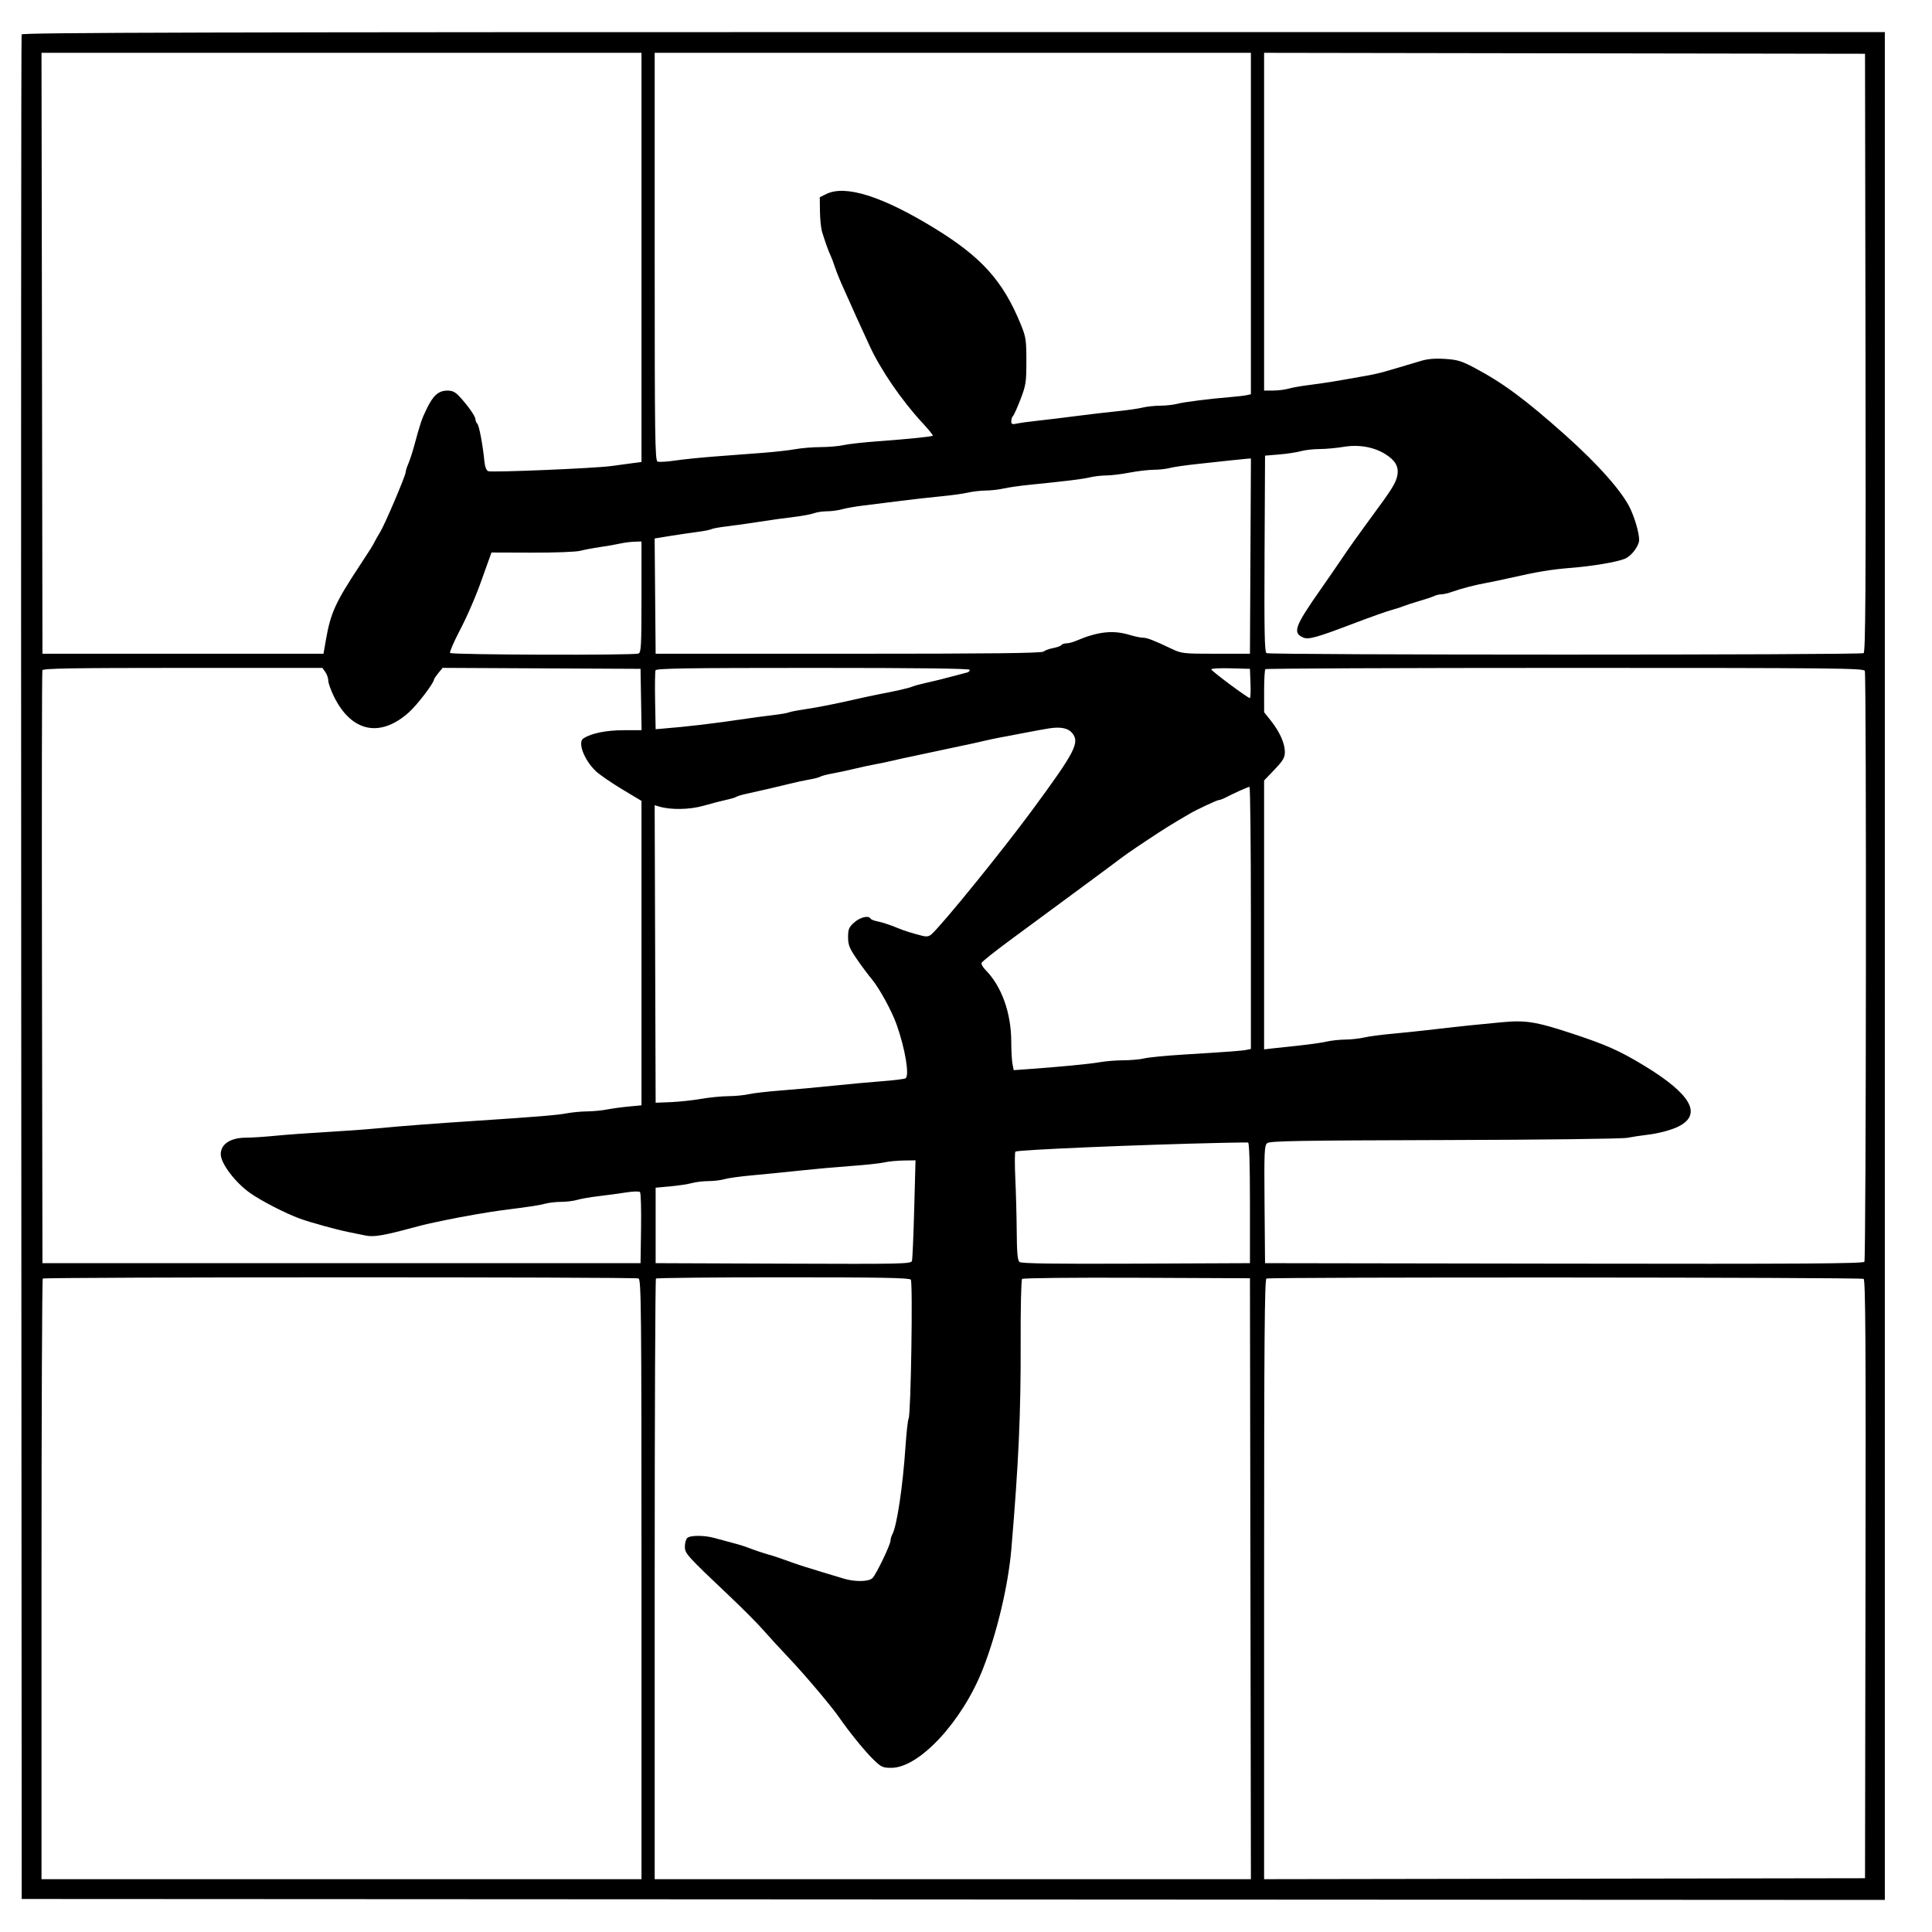
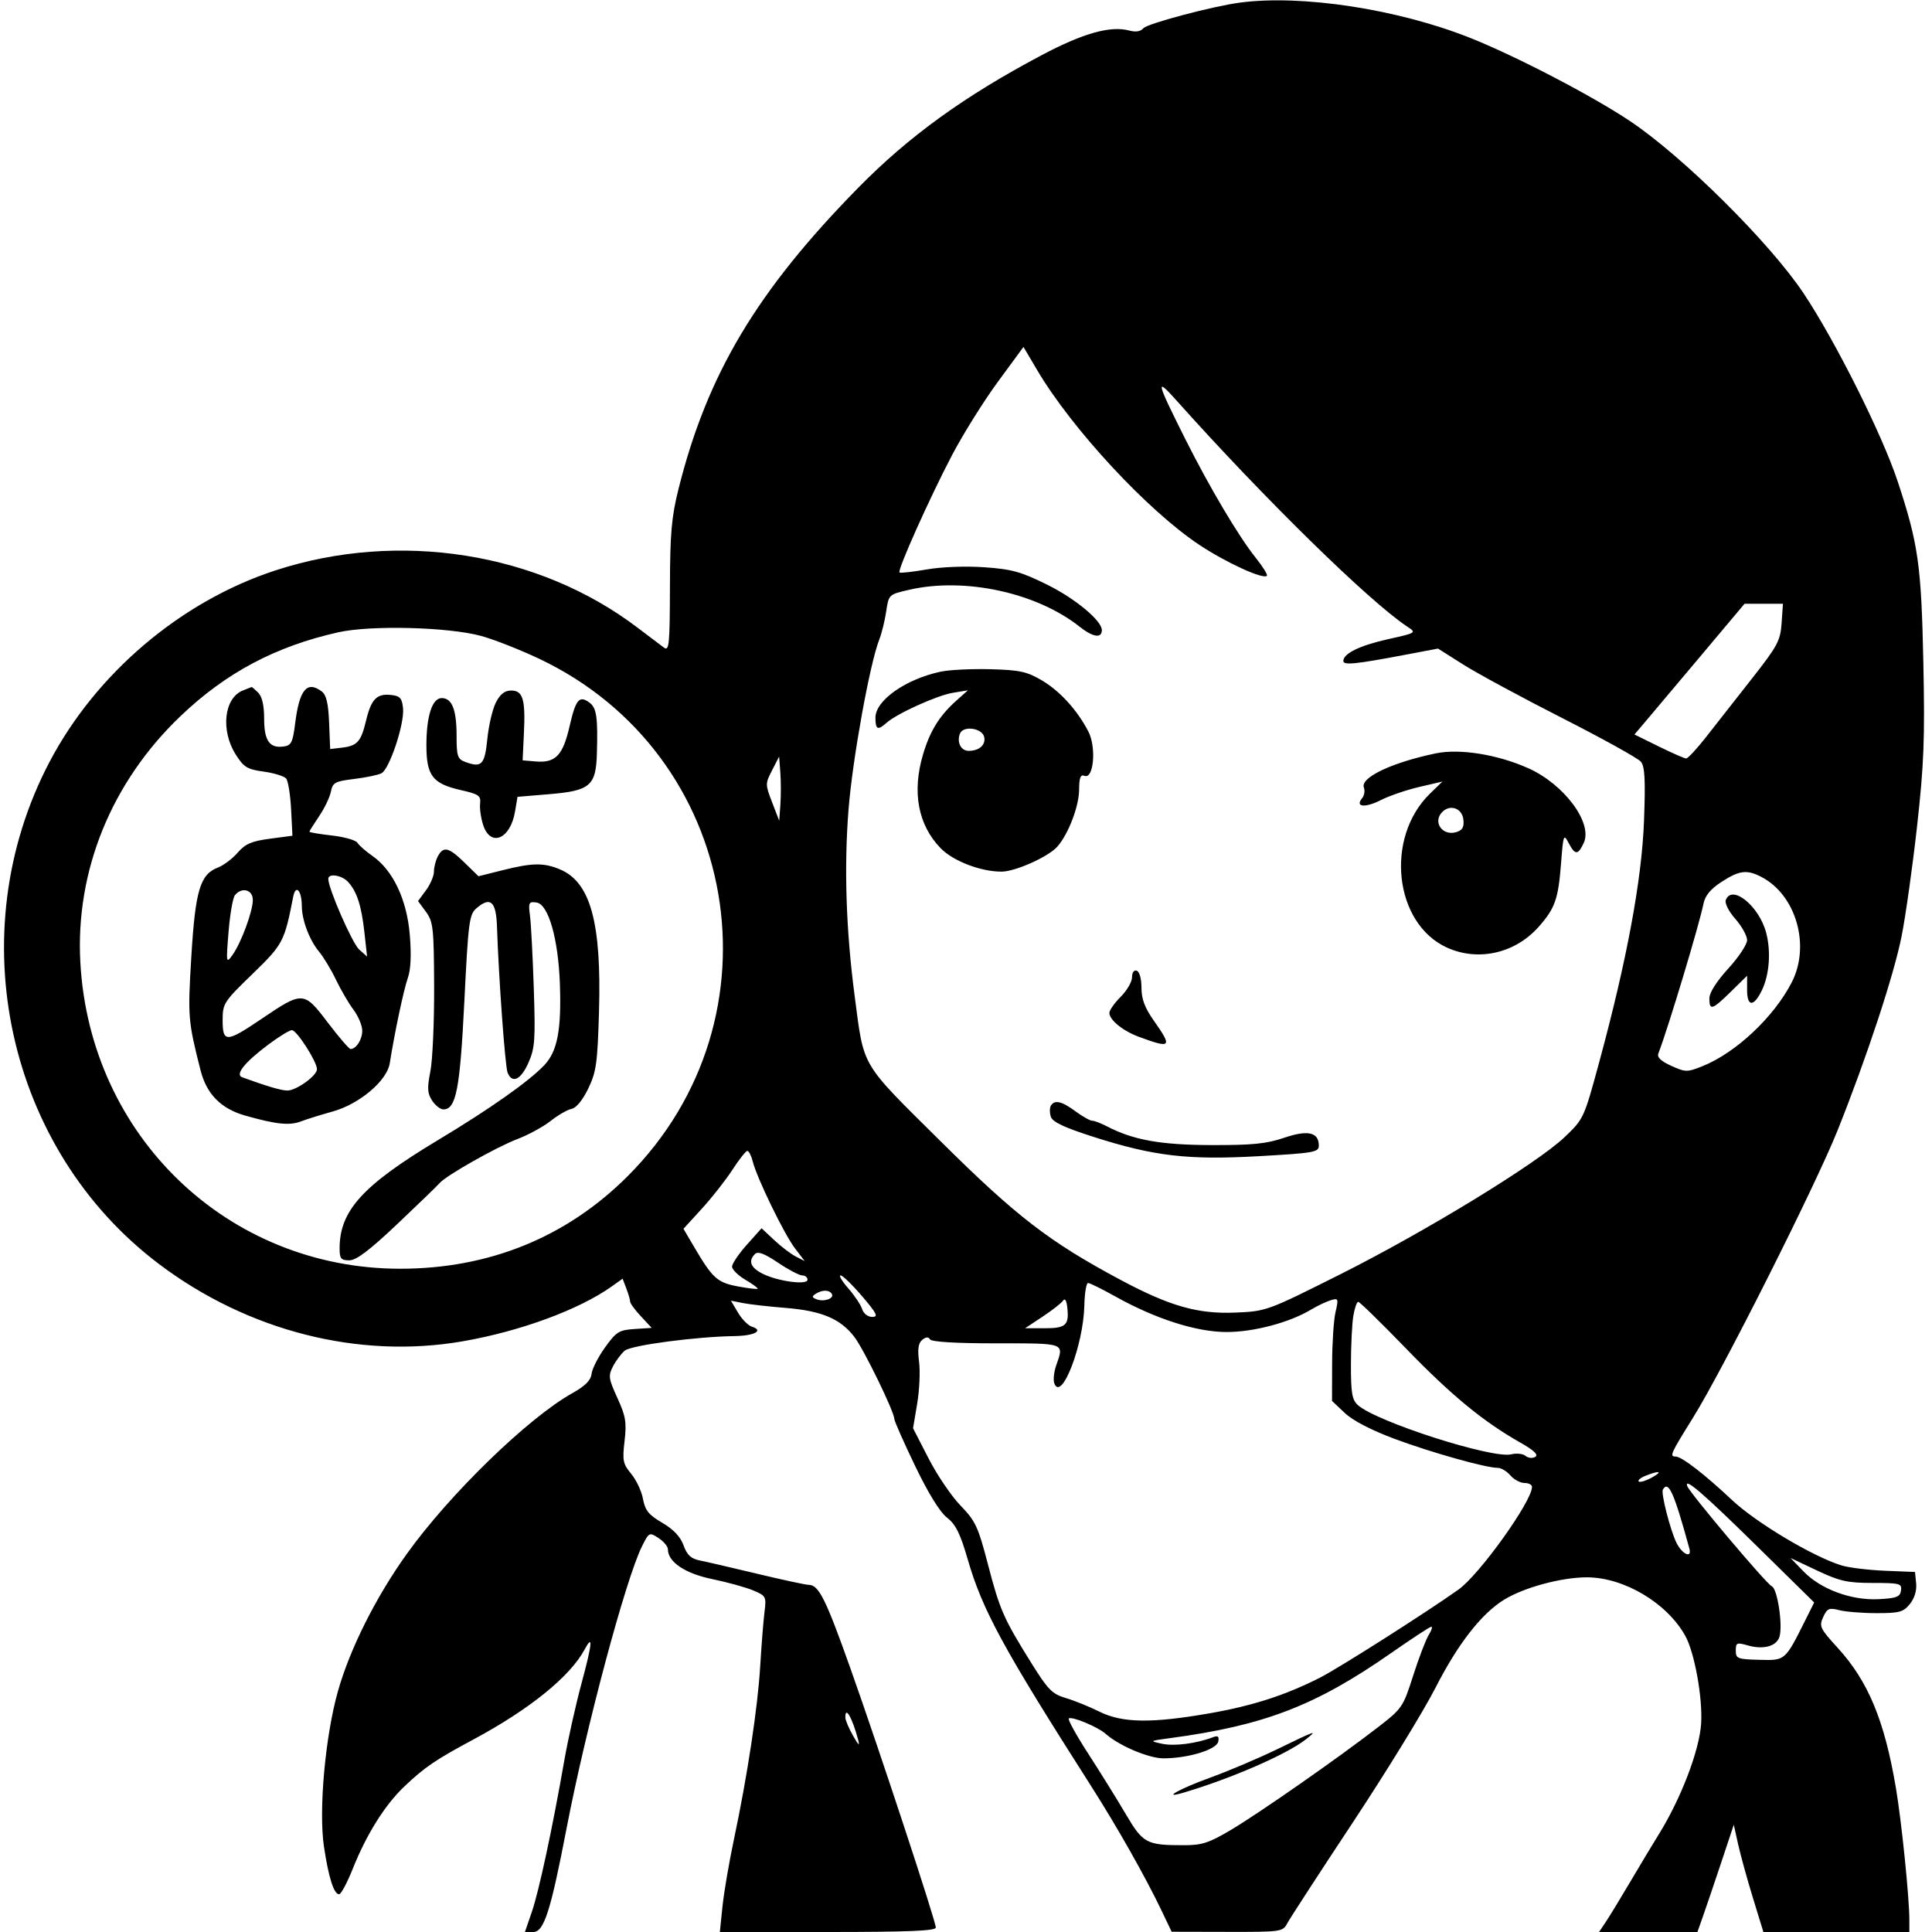
- <svg xmlns="http://www.w3.org/2000/svg" width="1024" height="1024">
-   <path d="M11.463 18.25c-.261.688-.359 223.325-.219 494.75l.256 493.5 493.75.251 493.75.251V17H505.469c-393.906 0-493.628.252-494.006 1.25m10.784 169L22.5 346.5H171.455l1.31-7.5c2.456-14.072 5.023-19.716 17.735-39 5.875-8.913 7.186-11.007 8.138-13 .394-.825 1.681-3.075 2.861-5 2.512-4.099 13.515-29.936 13.507-31.716-.003-.669.632-2.694 1.411-4.5.78-1.806 2.152-5.984 3.048-9.284 3.392-12.483 3.955-14.15 6.698-19.831 3.44-7.124 6.229-9.592 10.891-9.636 2.75-.025 4.233.702 6.559 3.217 4.463 4.827 8.387 10.434 8.387 11.983 0 .752.437 1.804.972 2.339.982.982 2.863 10.89 3.749 19.748.31 3.106 1.035 5.033 2.038 5.418 1.979.759 56.583-1.526 65.241-2.73 3.575-.498 8.637-1.18 11.25-1.518l4.75-.613V28H21.994l.253 159.25M347 136.031c0 95.995.17 108.097 1.528 108.618.841.323 5.003.074 9.25-.552s13.797-1.6 21.222-2.164c7.425-.565 18.731-1.422 25.124-1.906 6.394-.483 14.239-1.362 17.434-1.953 3.195-.591 9.214-1.085 13.376-1.098 4.161-.014 9.541-.48 11.955-1.037 2.414-.556 10.514-1.466 18-2.021 17.267-1.28 29.006-2.475 29.515-3.005.218-.227-2.31-3.338-5.618-6.913-10.946-11.832-22.004-27.97-27.86-40.661-5.668-12.284-9.085-19.802-9.926-21.839-.454-1.1-2.177-4.925-3.829-8.5-1.652-3.575-3.709-8.632-4.571-11.238-.863-2.606-1.965-5.531-2.45-6.5-.979-1.955-2.762-6.925-4.4-12.262-.591-1.925-1.114-6.869-1.162-10.986l-.088-7.487 3.5-1.715c10.03-4.917 29.267 1.096 56.5 17.66 25.635 15.591 37.118 28.309 46.6 51.609 2.651 6.514 2.9 8.172 2.9 19.295 0 11.176-.25 12.821-3.064 20.147-1.685 4.387-3.485 8.405-4 8.927-.515.522-.936 1.796-.936 2.829 0 1.575.494 1.771 3.046 1.211 1.675-.368 6.738-1.062 11.25-1.542s13.604-1.581 20.204-2.446c6.6-.865 16.275-1.999 21.5-2.518 5.225-.52 11.3-1.393 13.5-1.941 2.2-.547 6.475-1.009 9.5-1.025 3.025-.016 7.075-.464 9-.995 3.376-.932 17.607-2.72 29-3.643 3.025-.245 6.513-.665 7.75-.932l2.25-.486V28H347v108.031m323-18.534V207h4.757c2.616 0 6.328-.46 8.25-1.021 1.921-.562 7.093-1.466 11.493-2.008 7.294-.9 13.059-1.836 29.812-4.843 3.196-.574 7.246-1.471 9-1.993 1.753-.523 5.663-1.661 8.688-2.53a645.938 645.938 0 0010.785-3.219c3.759-1.166 7.512-1.501 13-1.16 6.653.413 8.817 1.063 15.715 4.725 15.159 8.046 26.897 16.733 47.938 35.477 17.878 15.926 30.797 30.599 34.843 39.572 2.899 6.431 5.008 14.712 4.382 17.206-.875 3.487-4.463 7.759-7.544 8.985-4.432 1.763-17.078 3.888-28.619 4.809-10.561.843-17.842 2.059-33 5.511-3.85.876-9.025 1.957-11.5 2.402-6.003 1.079-13.646 3.055-18.27 4.725-2.074.749-4.667 1.362-5.764 1.362-1.096 0-2.775.394-3.73.876-.955.481-4.436 1.654-7.736 2.606s-7.125 2.191-8.5 2.754c-1.375.562-3.85 1.371-5.5 1.797-2.934.757-11.491 3.788-22.5 7.97-18.126 6.884-22.418 8.066-25.161 6.931-5.904-2.446-4.681-5.863 9.161-25.593 3.575-5.095 8.975-12.94 12-17.433 3.025-4.493 9.367-13.398 14.094-19.789 11.91-16.103 13.9-19.306 14.574-23.459.721-4.445-1.207-7.73-6.443-10.976-6.173-3.826-13.99-5.181-22.135-3.836-3.836.634-9.589 1.155-12.783 1.158-3.194.003-7.607.51-9.807 1.128-2.2.617-7.375 1.402-11.5 1.744l-7.5.622-.259 51.935c-.204 40.886.009 52.106 1 52.735 1.642 1.043 314.87 1.046 316.512.004.997-.633 1.202-33.144 1-159.235L988.5 28.5l-159.25-.253L670 27.994v89.503m-18 126.549c-3.575.403-11.45 1.255-17.5 1.894-6.05.639-12.575 1.586-14.5 2.105-1.925.519-5.75.946-8.5.95-2.75.003-8.527.68-12.838 1.505-4.311.825-9.849 1.5-12.307 1.5s-6.356.45-8.662.999c-4.004.954-12.433 1.993-32.193 3.969-4.95.495-11.025 1.368-13.5 1.941-2.475.573-6.75 1.064-9.5 1.091-2.75.027-7.025.521-9.5 1.098-2.475.577-8.775 1.45-14 1.939-5.225.49-15.125 1.609-22 2.487-6.875.878-15.678 1.974-19.562 2.437-3.884.463-8.834 1.333-11 1.935-2.166.601-5.821 1.095-8.123 1.098-2.302.003-5.402.469-6.889 1.034-1.488.566-6.355 1.459-10.816 1.986-4.46.527-12.61 1.668-18.11 2.537-5.5.868-13.244 1.962-17.208 2.429-3.964.468-7.679 1.141-8.254 1.496-.575.356-4.081 1.038-7.792 1.517-3.71.479-10.24 1.442-14.51 2.14l-7.764 1.269.264 30.549.264 30.549h102.097c76.006 0 102.455-.297 103.5-1.161.772-.638 3.095-1.476 5.164-1.863 2.069-.386 4.008-1.102 4.309-1.589.301-.488 1.466-.887 2.588-.887s3.458-.607 5.191-1.348c11.445-4.897 19.538-5.803 28.242-3.163 2.7.819 5.906 1.494 7.125 1.5 2.27.011 5.627 1.306 15.284 5.897 5.299 2.518 6.159 2.614 23.5 2.614h18l.259-51.75.259-51.75-2.259.157c-1.242.087-5.184.487-8.759.889m-323.5 44.083c-2.2.495-6.925 1.321-10.5 1.836-3.575.515-8.3 1.406-10.5 1.979-2.224.58-13.545 1.01-25.5.97l-21.5-.073-2.103 5.83a1624.843 1624.843 0 00-2.805 7.829c-3.342 9.508-7.724 19.651-12.239 28.329-2.955 5.681-5.117 10.743-4.804 11.25.627 1.015 97.251 1.319 99.869.314 1.393-.534 1.582-4.12 1.582-30V287l-3.75.115c-2.062.063-5.55.52-7.75 1.014M22.462 355.25c-.262.688-.36 71.675-.219 157.75l.257 156.5h317l.273-18.427c.151-10.134-.102-18.802-.562-19.262-.459-.459-3.732-.372-7.273.194-3.541.565-10.038 1.445-14.438 1.955-4.4.509-9.572 1.402-11.493 1.983-1.922.581-5.747 1.06-8.5 1.063-2.754.003-6.582.44-8.507.971-3.081.851-7.428 1.511-23.5 3.567-6.153.788-21.268 3.418-28.5 4.96-3.575.763-7.625 1.61-9 1.883-1.375.274-5.2 1.228-8.5 2.121-16.085 4.354-21.358 5.25-25.686 4.363-2.373-.485-6.339-1.294-8.814-1.797-6.98-1.418-20.052-5.017-26-7.159-7.529-2.71-20.794-9.544-26.624-13.715-7.833-5.605-15.376-15.629-15.376-20.436 0-5.361 5.169-8.764 13.313-8.764 2.937 0 10.03-.465 15.763-1.034 5.733-.569 17.624-1.435 26.424-1.925s21.175-1.387 27.5-1.992c13.224-1.267 29.293-2.493 53.5-4.083 31.211-2.051 41.961-2.943 47-3.898 2.75-.522 7.565-.976 10.701-1.008 3.135-.033 7.86-.484 10.5-1.002 2.639-.517 7.837-1.228 11.549-1.579l6.75-.638V424.484l-10.273-6.16c-5.65-3.388-11.903-7.697-13.895-9.576-6.24-5.885-9.827-15.375-6.582-17.416 4.287-2.697 11.977-4.269 21.025-4.299l9.775-.033-.275-16.25-.275-16.25-52.455-.259-52.455-.259-2.259 2.759c-1.243 1.517-2.275 3.045-2.295 3.395-.11 1.947-8.871 13.43-13.251 17.367-15.217 13.682-30.46 10.536-39.722-8.197-1.685-3.407-3.063-7.244-3.063-8.527 0-1.284-.701-3.334-1.557-4.556L170.887 354H96.912c-58.26 0-74.076.266-74.45 1.25m324.979.044c-.273.712-.372 8.024-.219 16.25l.278 14.956 2.5-.205c15.065-1.235 27.348-2.686 45.5-5.372 4.4-.652 10.925-1.521 14.5-1.933 3.575-.412 7.175-1.032 8-1.379.825-.347 4.425-1.061 8-1.588 7.313-1.077 16.899-2.964 28-5.513 4.125-.948 9.525-2.104 12-2.57 8.807-1.657 15.529-3.195 17.5-4.003 1.1-.451 4.25-1.322 7-1.935 6.161-1.374 9.624-2.247 22.25-5.607.688-.183 1.25-.796 1.25-1.364 0-.7-26.659-1.031-83.031-1.031-67.007 0-83.128.25-83.528 1.294M642 354.763c0 .845 19.333 15.237 20.468 15.237.339 0 .485-3.488.324-7.75l-.292-7.75-10.25-.285c-5.638-.157-10.25.09-10.25.548m28.667-.096c-.367.366-.663 5.654-.657 11.75l.009 11.083 3.579 4.5c4.652 5.851 7.402 11.988 7.402 16.519 0 3.034-.903 4.576-5.5 9.396l-5.5 5.766v142.52l4.25-.503c2.337-.276 8.75-.969 14.25-1.538 5.5-.569 12.025-1.502 14.5-2.073 2.475-.571 6.975-1.06 10-1.087 3.025-.027 7.525-.524 10-1.105 2.475-.58 9-1.455 14.5-1.944 5.5-.489 15.625-1.553 22.5-2.365 6.875-.812 15.2-1.741 18.5-2.063l16.826-1.648c13.066-1.282 18.473-.455 37.174 5.681 18.725 6.145 25.822 9.292 39 17.296 24.538 14.904 30.723 25.536 18.6 31.971-3.786 2.009-10.806 3.918-17.1 4.649-3.025.351-7.75 1.066-10.5 1.588-2.864.543-44.35 1.054-97.096 1.194-76.701.205-92.376.477-93.765 1.63-1.502 1.247-1.641 4.471-1.403 32.5l.264 31.116 158.439.253c126.091.202 158.602-.003 159.235-1 .918-1.446 1.134-310.786.219-313.171-.55-1.433-15.474-1.582-158.833-1.582-87.025 0-158.527.3-158.893.667M556 386.064c-2.475.395-8.325 1.461-13 2.368-4.675.907-10.525 2.018-13 2.469a193.665 193.665 0 00-9 1.914c-2.475.602-8.1 1.833-12.5 2.736-4.4.903-9.575 2.005-11.5 2.449-1.925.444-7.1 1.546-11.5 2.449-4.4.903-10.025 2.134-12.5 2.736a173.476 173.476 0 01-9 1.883c-2.475.434-7.425 1.501-11 2.372-3.575.87-8.869 2.005-11.764 2.521-2.896.516-5.819 1.281-6.496 1.7-.677.418-3.258 1.094-5.736 1.501-2.477.407-7.429 1.474-11.004 2.37-6.074 1.523-14.715 3.528-23.077 5.355-1.967.43-4.075 1.089-4.683 1.465-.609.376-3.049 1.099-5.423 1.606-2.374.508-7.692 1.892-11.817 3.077-7.428 2.134-17.567 2.312-23.756.419l-2.256-.69.256 78.853.256 78.854 8-.318c4.4-.175 11.6-.948 16-1.717 4.4-.77 10.925-1.418 14.5-1.442 3.575-.024 8.458-.494 10.85-1.046 2.393-.552 10.043-1.434 17-1.96 6.958-.526 19.4-1.662 27.65-2.525 8.25-.862 20.023-1.944 26.163-2.403 6.14-.459 11.671-1.148 12.29-1.531 2.194-1.356-.205-15.783-4.743-28.529-2.588-7.271-9.087-19.15-13.128-24-2.063-2.475-5.737-7.419-8.166-10.988-3.721-5.466-4.416-7.25-4.416-11.332 0-4.208.429-5.227 3.266-7.762 3.158-2.822 7.54-3.85 8.663-2.033.3.486 1.79 1.11 3.309 1.385 2.704.491 7.779 2.171 11.762 3.895 2.329 1.008 7.63 2.659 12.225 3.807 2.429.607 3.672.402 5.038-.833 5.979-5.403 37.596-44.378 53.247-65.639 23.016-31.264 25.448-35.981 21.185-41.079-2.113-2.526-6.192-3.314-12.195-2.357m101 33.074c-2.475 1.12-5.694 2.673-7.154 3.45-1.46.776-3.116 1.412-3.681 1.412-1.003 0-11.681 4.984-15.685 7.321-9.668 5.642-13.241 7.863-21.885 13.603-10.122 6.72-12.466 8.368-19.231 13.517a591.84 591.84 0 01-8.864 6.568c-2.75 1.995-10.175 7.477-16.5 12.182a5887.436 5887.436 0 01-27.5 20.275c-8.8 6.446-16.13 12.274-16.289 12.951-.16.677.793 2.323 2.116 3.657 8.545 8.616 13.64 22.807 13.661 38.051.007 4.744.302 10.077.657 11.852l.646 3.227 7.104-.503c16.841-1.193 33.497-2.799 38.539-3.714 2.988-.543 8.613-.998 12.5-1.011 3.886-.013 8.866-.467 11.066-1.008 2.2-.542 11.425-1.444 20.5-2.004 25.408-1.569 31.314-2.011 33.75-2.526l2.25-.476v-69.481c0-38.215-.337-69.459-.75-69.431-.413.027-2.775.967-5.25 2.088m-9 186.589c-43.652.95-108.232 3.683-109.798 4.646-.386.238-.413 6.663-.061 14.279.353 7.617.691 20.43.75 28.476.082 11.017.445 14.906 1.471 15.757.987.82 17.979 1.06 61.75.873l60.388-.258v-31.917c0-20.54-.356-31.954-1-32.022-.55-.058-6.625.017-13.5.166m-179.376 10.384c-2.131.5-10.006 1.348-17.5 1.883-7.493.536-19.924 1.654-27.624 2.485-7.7.831-18.95 1.952-25 2.49-6.05.539-12.572 1.441-14.493 2.005-1.922.564-5.747 1.029-8.5 1.032-2.754.003-6.695.474-8.759 1.047-2.063.573-7.238 1.358-11.5 1.744l-7.748.703v40l67.68.257c63.829.242 67.709.157 68.182-1.5.275-.966.812-13.344 1.192-27.507l.691-25.75-6.372.1c-3.505.056-8.117.51-10.249 1.011M22.667 677.667c-.367.366-.667 72.141-.667 159.5V996h318V837.107c0-143.967-.149-158.95-1.582-159.5-2.169-.832-314.918-.773-315.751.06m325 0c-.367.366-.667 72.141-.667 159.5V996h316.006l-.253-159.25-.253-159.25-59.942-.258c-33.898-.146-60.327.127-60.828.628-.488.488-.831 15.679-.763 33.758.138 37.005-1.089 64.226-4.932 109.372-1.648 19.363-7.567 44.326-15.056 63.5-10.835 27.743-33.681 52.463-48.511 52.491-4.66.008-5.393-.343-9.895-4.741-4.218-4.121-12.845-14.754-17.573-21.659-3.983-5.817-18.104-22.574-26.394-31.321-5.092-5.374-11.475-12.324-14.183-15.446-2.707-3.121-10.3-10.771-16.873-17C363.864 824.378 363 823.425 363 819.75c0-1.842.54-3.89 1.2-4.55 1.496-1.496 8.733-1.553 14.184-.112 10.49 2.773 15.271 4.125 17.116 4.839 3.987 1.543 9.064 3.266 12 4.073 2.776.763 7.117 2.226 12 4.044 2.962 1.103 10.205 3.412 17 5.421a922.8 922.8 0 0110.428 3.154c6.041 1.884 13.523 1.787 15.511-.201 1.976-1.976 9.561-17.741 9.561-19.872 0-.865.432-2.355.96-3.31 2.396-4.336 5.548-25.358 6.967-46.46.507-7.548 1.255-14.262 1.662-14.92 1.198-1.939 2.303-72.164 1.159-73.606-.777-.978-15.531-1.25-67.704-1.25-36.691 0-67.011.3-67.377.667m323.583-.005c-.993.401-1.25 33.224-1.25 159.424v158.92l159.25-.253 159.25-.253.253-158.439c.202-126.091-.003-158.602-1-159.235-1.34-.85-314.399-1.013-316.503-.164" fill="undefined" fill-rule="evenodd" />
+ <svg xmlns="http://www.w3.org/2000/svg" width="512" height="512">
+   <path d="M328.5.704c-7.222.975-24.473 5.559-25.479 6.771-.729.879-2.014 1.086-3.787.612-4.937-1.32-12.179.711-23.055 6.466-20.585 10.892-35.353 21.568-48.827 35.296-26.795 27.303-39.944 49.347-47.526 79.676-1.876 7.504-2.251 11.782-2.285 26.105-.036 15.22-.212 17.004-1.576 16a979.961 979.961 0 01-7-5.284C142.657 146.348 105.693 140.5 73 151.161c-25.066 8.175-47.633 27.338-59.961 50.919-23.747 45.42-11.228 102.515 29.147 132.939 23.549 17.745 52.93 25.211 80.433 20.44 15.275-2.65 30.851-8.385 39.505-14.547l2.874-2.047 1.001 2.633c.551 1.448 1.001 3.005 1.001 3.461 0 .456 1.285 2.205 2.856 3.886l2.855 3.057-4.544.299c-4.121.271-4.851.727-7.841 4.898-1.813 2.529-3.415 5.679-3.561 7-.188 1.702-1.676 3.192-5.111 5.116-11.751 6.584-32.562 26.805-43.902 42.658-8.171 11.422-15.029 25.106-18.19 36.295-3.374 11.941-5.143 31.56-3.713 41.178 1.222 8.212 2.633 12.654 4.02 12.654.505 0 2.131-3.038 3.613-6.75 3.663-9.175 8.532-16.937 13.703-21.845 5.362-5.088 8.221-7.031 18.315-12.449 14.873-7.984 25.604-16.677 29.445-23.854 2.26-4.221 2.013-1.538-.822 8.954-1.552 5.744-3.608 14.944-4.569 20.444-3.126 17.898-6.722 34.674-8.604 40.144L139.108 512h2.215c2.835 0 4.596-5.483 8.831-27.5 5.131-26.674 15.72-66.248 20.003-74.757 1.859-3.693 1.933-3.73 4.367-2.135 1.362.892 2.476 2.22 2.476 2.951 0 3.379 4.527 6.43 11.748 7.918 3.987.822 8.854 2.165 10.815 2.985 3.451 1.442 3.549 1.629 3.034 5.764-.294 2.351-.803 8.774-1.131 14.274-.662 11.075-3.41 29.196-6.975 46-1.283 6.05-2.646 14.038-3.029 17.75l-.695 6.75h28.617c21.167 0 28.616-.304 28.616-1.169 0-1.69-14.981-47.153-22.681-68.831-6.518-18.348-8.346-22-11.012-22-.761 0-6.878-1.317-13.595-2.926-6.717-1.609-13.59-3.202-15.275-3.538-2.326-.465-3.358-1.428-4.289-4.002-.829-2.294-2.653-4.226-5.645-5.979-3.604-2.113-4.545-3.278-5.105-6.323-.378-2.052-1.782-5.046-3.121-6.652-2.187-2.623-2.366-3.508-1.762-8.707.576-4.966.306-6.584-1.905-11.413-2.346-5.124-2.449-5.871-1.159-8.366.78-1.507 2.188-3.382 3.131-4.167 1.718-1.43 18.897-3.703 29.109-3.852 5.281-.076 7.803-1.466 4.54-2.502-.989-.314-2.637-1.991-3.662-3.726l-1.865-3.156 3.162.632c1.739.348 6.868.93 11.398 1.294 9.481.761 14.491 2.884 18.16 7.694C228.955 357.63 237 374.147 237 376.026c0 .544 2.468 6.122 5.484 12.396 3.477 7.234 6.573 12.262 8.462 13.743 2.337 1.832 3.526 4.226 5.521 11.117 3.887 13.424 9.426 23.601 32.649 59.983 6.878 10.775 14.451 24.154 18.653 32.952l2.731 5.717 14.715.033c14.26.032 14.751-.037 15.893-2.217.649-1.238 8.471-13.275 17.382-26.75 8.912-13.475 18.779-29.549 21.927-35.72 5.931-11.628 12.145-19.61 18.159-23.327 5.246-3.242 15.184-5.937 21.924-5.945 9.854-.011 21.304 6.8 26.137 15.546 2.439 4.413 4.595 16.325 4.186 23.121-.428 7.122-5.341 19.991-11.261 29.499-1.481 2.379-4.816 7.926-7.41 12.326-2.595 4.4-5.542 9.238-6.55 10.75L423.77 512H449.835l1.502-4.25c.827-2.338 2.995-8.732 4.818-14.21l3.316-9.96 1.146 5.158c.63 2.838 2.394 9.232 3.922 14.21l2.776 9.052H506l-.003-3.25c-.007-5.924-2.068-26.116-3.572-34.987-3.024-17.833-7.346-28.233-15.39-37.035-4.724-5.168-4.991-5.731-3.875-8.179 1.056-2.319 1.56-2.536 4.269-1.839 1.689.434 6.149.79 9.911.79 6.031 0 7.071-.286 8.8-2.423 1.22-1.508 1.847-3.568 1.66-5.454l-.3-3.031-8-.33c-4.4-.181-9.575-.817-11.5-1.413-7.587-2.348-22.635-11.338-29-17.325-7.296-6.863-13.336-11.524-14.933-11.524-1.693 0-1.391-.676 4.631-10.348 7.881-12.658 32.496-61.593 38.306-76.152 7.748-19.417 14.846-40.94 16.926-51.323 1.066-5.322 2.915-18.452 4.108-29.177 1.837-16.51 2.093-23.18 1.668-43.5-.54-25.793-1.338-31.406-6.827-48-4.087-12.355-16.49-37.136-24.909-49.768-8.93-13.397-31.956-36.251-45.969-45.624-10.067-6.733-30.302-17.262-42.455-22.09C370.339 2.388 344.848-1.501 328.5.704M264.42 101.22c-3.747 5.104-9.207 13.844-12.133 19.422-5.941 11.327-14.511 30.467-13.911 31.068.215.214 3.452-.144 7.194-.796 3.991-.695 10.335-.936 15.341-.582 7.31.516 9.717 1.19 16.763 4.697 7.358 3.662 14.326 9.473 14.326 11.947 0 2.275-2.359 1.907-5.935-.924-11.364-9.001-30.406-13.129-45.056-9.769-5.488 1.259-5.491 1.261-6.154 5.738-.365 2.464-1.194 5.829-1.842 7.479-2.51 6.388-7.068 31.574-8.136 44.96-1.224 15.338-.675 32.119 1.622 49.53 2.539 19.249 1.311 17.179 22.832 38.519 20.061 19.895 28.781 26.608 47.669 36.696 12.994 6.94 20.463 9.065 30.384 8.645 8.204-.347 8.43-.429 27.694-10.09 22.707-11.388 52.234-29.435 59.537-36.389 5.079-4.836 5.145-4.978 9.188-19.871 7.325-26.978 11.3-48.394 11.878-64 .404-10.884.219-14.366-.831-15.644-.742-.904-10.125-6.108-20.85-11.565-10.725-5.456-22.517-11.832-26.205-14.167l-6.704-4.246-8.796 1.665c-13.145 2.487-16.295 2.8-16.295 1.619 0-1.982 4.38-4.11 11.902-5.784 7.44-1.655 7.504-1.696 5.1-3.277-10.055-6.612-37.961-33.952-61.28-60.036-5.598-6.261-5.336-5.134 2.391 10.286 6.382 12.735 14.163 25.853 18.657 31.454 1.899 2.367 3.234 4.524 2.966 4.793-.999.998-10.837-3.511-17.918-8.213-13.695-9.092-33.738-30.695-42.951-46.294l-3.634-6.151-6.813 9.28m185.992 72.956a6967.52 6967.52 0 01-14.588 17.321l-2.676 3.147 6.445 3.178c3.545 1.748 6.814 3.178 7.265 3.178.452 0 2.847-2.588 5.324-5.75a16478.02 16478.02 0 0112.054-15.363c6.845-8.713 7.586-10.094 7.908-14.751l.356-5.137h-5.088l-5.087.001-11.913 14.176M89.624 167.57c-16.624 3.729-29.75 10.707-41.808 22.228C29.535 207.264 19.967 230.782 21.29 255c2.518 46.113 39.103 81.193 84.71 81.227 23.595.017 44.148-8.338 60.34-24.53 41.966-41.966 29.922-111.964-23.607-137.191-5.078-2.394-11.933-5.085-15.233-5.98-8.735-2.37-29.264-2.888-37.876-.956m159.72 10.417c-9.291 1.96-17.344 7.619-17.344 12.187 0 3.174.626 3.474 2.921 1.398 2.691-2.433 13.376-7.278 17.579-7.971l4-.66-3.108 2.78c-4.454 3.982-6.938 8.003-8.78 14.211-2.957 9.964-1.326 18.673 4.653 24.842 3.308 3.413 10.645 6.234 16.167 6.216 3.647-.011 12.371-3.921 14.763-6.616 2.922-3.292 5.76-10.7 5.783-15.093.017-3.237.354-4.091 1.449-3.671 2.416.927 3.151-7.591 1.012-11.728-2.937-5.683-7.554-10.759-12.361-13.591-3.929-2.316-5.855-2.732-13.578-2.94-4.95-.133-10.87.153-13.156.636m-185.029 5.02c-4.931 1.987-5.877 10.558-1.866 16.912 2.158 3.418 3.043 3.961 7.45 4.567 2.75.378 5.425 1.211 5.945 1.851.519.64 1.104 4.308 1.3 8.152l.356 6.989-6 .794c-4.83.64-6.491 1.361-8.521 3.699-1.386 1.597-3.727 3.363-5.202 3.924-4.736 1.8-6.011 6.053-7.071 23.585-.968 16.015-.884 17.054 2.449 30.185 1.598 6.297 5.411 10.153 11.845 11.983 8.17 2.323 11.74 2.693 14.772 1.53 1.501-.575 5.242-1.742 8.315-2.593 7.159-1.981 14.469-8.146 15.205-12.822 1.256-7.986 3.706-19.546 4.792-22.619.784-2.22.957-6.098.511-11.448-.777-9.316-4.457-17.07-9.903-20.869-1.756-1.225-3.54-2.791-3.965-3.48-.426-.689-3.463-1.557-6.75-1.929-3.288-.372-5.977-.823-5.977-1.003 0-.179 1.159-2.034 2.575-4.121 1.416-2.087 2.817-5.005 3.113-6.486.487-2.432 1.084-2.758 6.175-3.376 3.101-.375 6.357-1.056 7.237-1.512 2.124-1.102 6.108-13.079 5.713-17.177-.263-2.72-.766-3.295-3.123-3.565-3.834-.44-5.309 1.064-6.69 6.822-1.344 5.604-2.311 6.668-6.5 7.153l-3 .347-.283-7c-.207-5.106-.732-7.338-1.941-8.25-3.917-2.953-5.942-.516-7.063 8.502-.62 4.986-1.021 5.791-3.019 6.075-3.751.532-5.194-1.518-5.194-7.378 0-3.49-.538-5.844-1.571-6.878-.865-.864-1.652-1.542-1.75-1.508-.099.035-1.162.46-2.364.944m67.115 3.128c-.892 1.725-1.916 6.071-2.276 9.657-.693 6.91-1.503 7.749-5.904 6.11-1.996-.743-2.25-1.527-2.25-6.936 0-6.899-1.212-9.966-3.937-9.966-2.524 0-4.063 4.75-4.063 12.538 0 7.979 1.651 10.146 9.002 11.815 4.909 1.115 5.469 1.503 5.229 3.624-.149 1.306.224 3.871.827 5.699 1.953 5.917 7.197 3.693 8.425-3.573l.665-3.936 8.358-.696c10.891-.907 12.425-2.21 12.677-10.76.281-9.537-.084-12.102-1.916-13.474-2.738-2.052-3.68-.951-5.32 6.214-1.77 7.74-3.726 9.783-8.947 9.344l-3.5-.295.343-7.17c.431-9.032-.255-11.33-3.385-11.33-1.686 0-2.892.939-4.028 3.135m122.957 8.298c-.88 2.293.286 4.569 2.332 4.552 2.775-.024 4.512-1.543 4.121-3.605-.463-2.438-5.592-3.191-6.453-.947m126.113 5.216c-11.66 2.428-20.069 6.427-19.057 9.063.325.848.112 2.119-.474 2.826-1.946 2.344.803 2.619 4.965.496 2.202-1.124 6.776-2.689 10.165-3.48l6.161-1.437-3.285 3.191c-12.026 11.685-9.526 34.449 4.484 40.812 8.304 3.772 18.135 1.523 24.367-5.574 4.307-4.907 5.14-7.294 5.877-16.854.578-7.496.689-7.792 1.987-5.315 1.721 3.286 2.495 3.286 4.021-.001 2.442-5.261-5.161-15.51-14.671-19.778-8.135-3.65-18.199-5.27-24.54-3.949m-175.889 4.482c-1.824 3.546-1.824 3.744.011 8.5l1.878 4.869.307-4.25c.17-2.338.165-6.162-.011-8.5l-.318-4.25-1.867 3.631m177.627 11.031c-2.679 2.679.036 6.52 3.772 5.335 1.57-.498 2.028-1.347 1.798-3.333-.343-2.968-3.477-4.095-5.57-2.002m-266.203 11.772c-.569 1.064-1.035 2.882-1.035 4.041 0 1.158-.949 3.39-2.109 4.959l-2.109 2.852 2.097 2.857c1.928 2.626 2.104 4.231 2.169 19.857.038 9.35-.409 19.438-.995 22.417-.878 4.467-.796 5.826.464 7.75.841 1.283 2.182 2.333 2.98 2.333 3.374 0 4.406-5.313 5.561-28.628 1.046-21.106 1.293-23.01 3.2-24.664 3.695-3.204 5.219-1.859 5.444 4.804.465 13.755 2.159 37.114 2.81 38.738 1.209 3.014 3.525 1.922 5.528-2.607 1.716-3.88 1.871-6.04 1.419-19.75-.279-8.466-.732-17.113-1.007-19.216-.457-3.505-.313-3.795 1.738-3.5 3.148.455 5.767 9.609 6.188 21.63.426 12.143-.672 17.843-4.136 21.476-4.158 4.362-14.383 11.571-28.088 19.802C96.078 314.143 90 320.832 90 330.866c0 2.696.358 3.134 2.562 3.134 1.867 0 5.323-2.613 12.75-9.642 5.603-5.303 10.638-10.173 11.188-10.821 1.696-1.997 15.042-9.555 20.61-11.671 2.903-1.103 6.878-3.271 8.834-4.817 1.956-1.547 4.452-2.983 5.547-3.192 1.216-.233 2.926-2.32 4.397-5.369 2.14-4.436 2.455-6.702 2.855-20.488.681-23.531-2.266-34.232-10.36-37.613-4.289-1.793-7.314-1.748-15.166.221l-6.412 1.608-3.695-3.608c-4.196-4.098-5.6-4.43-7.075-1.674m340.201 6.766c-2.901 1.881-4.353 3.627-4.785 5.75-1.177 5.795-9.327 32.85-11.968 39.734-.389 1.012.685 2.039 3.425 3.274 3.791 1.71 4.204 1.714 8.272.087 8.847-3.54 18.991-13.079 23.677-22.265 4.972-9.746 1.111-23.105-8.057-27.875-3.858-2.007-5.848-1.763-10.564 1.295M87 232.915c0 2.545 6.363 17.099 8.184 18.719l2.098 1.866-.701-6.343c-.788-7.129-1.978-10.833-4.306-13.405-1.661-1.836-5.275-2.41-5.275-.837m-9.299 4.734c-2.323 11.919-2.691 12.616-10.817 20.488-7.602 7.364-7.884 7.802-7.884 12.25 0 5.962.992 5.932 10.22-.314 11.034-7.468 11.285-7.455 17.629.89 2.941 3.871 5.664 7.037 6.05 7.037 1.496 0 3.101-2.513 3.101-4.856 0-1.35-1.044-3.848-2.321-5.55-1.276-1.702-3.356-5.263-4.622-7.913-1.266-2.65-3.3-6.025-4.52-7.5-2.558-3.093-4.53-8.326-4.552-12.08-.025-4.137-1.621-5.852-2.284-2.452m-15.452-.399c-.548.688-1.306 5.075-1.684 9.75-.663 8.185-.625 8.412 1.016 6.127C63.904 249.893 67 241.53 67 238.489c0-2.735-2.947-3.503-4.751-1.239m395.114 1.247c-.333.867.734 2.988 2.531 5.035 1.708 1.946 3.106 4.471 3.106 5.613 0 1.141-2.25 4.536-5 7.545-3.115 3.408-5 6.383-5 7.891 0 3.312.755 3.076 5.712-1.789l4.288-4.208v3.791c0 4.457 1.754 4.508 3.894.115 2.028-4.165 2.483-10.377 1.128-15.408-1.894-7.032-9.045-12.792-10.659-8.585M300 258.994c0 1.188-1.35 3.51-3 5.16-1.65 1.65-3 3.57-3 4.268 0 1.87 3.572 4.775 7.793 6.337 8.622 3.191 8.974 2.807 3.957-4.313-2.382-3.38-3.25-5.702-3.25-8.692 0-2.374-.523-4.256-1.25-4.501-.744-.25-1.25.455-1.25 1.741M71.019 276.893c-6.242 4.691-8.784 7.89-6.831 8.598C70.989 287.957 74.549 289 76.166 289c2.382 0 7.834-3.931 7.834-5.647C84 281.351 78.642 273 77.358 273c-.637 0-3.489 1.752-6.339 3.893m207.475 16.116c-.342.555-.349 1.872-.014 2.928.445 1.403 3.484 2.839 11.314 5.347 16.008 5.126 25.031 6.178 43.862 5.112 14.557-.823 15.844-1.05 15.844-2.787 0-3.568-2.908-4.224-9.211-2.079-4.668 1.589-8.402 1.962-19.289 1.928-13.542-.043-20.72-1.343-27.801-5.038-1.484-.774-3.174-1.41-3.755-1.414-.58-.003-2.58-1.131-4.444-2.506-3.628-2.677-5.507-3.107-6.506-1.491m-84.392 16.983c-1.779 2.745-5.426 7.39-8.105 10.321l-4.872 5.33 2.897 4.929c4.806 8.175 6.087 9.328 11.477 10.332 2.75.512 5.131.799 5.293.637.161-.161-1.301-1.234-3.249-2.383-1.949-1.15-3.543-2.723-3.543-3.496 0-.772 1.761-3.375 3.913-5.783l3.913-4.379 3.337 3.13c1.835 1.722 4.409 3.681 5.718 4.355l2.382 1.226-2.611-3.423c-2.855-3.743-10.093-18.652-11.185-23.038-.376-1.512-1.009-2.75-1.407-2.75-.398 0-2.179 2.246-3.958 4.992m5.977 22.329c-1.838 1.838-1.203 3.563 1.904 5.17 3.982 2.059 12.017 3.159 12.017 1.645 0-.625-.63-1.136-1.4-1.136-.769 0-3.659-1.521-6.42-3.379-3.593-2.418-5.329-3.072-6.101-2.3m24.729 9.113c1.659 1.889 3.311 4.364 3.671 5.5.376 1.185 1.513 2.066 2.666 2.066 1.687 0 1.255-.883-2.689-5.5-2.584-3.025-5.141-5.5-5.681-5.5s.375 1.545 2.033 3.434m62.556 4.52c-.241 10.512-6.055 25.62-7.954 20.671-.338-.88-.118-3.023.488-4.762 2.11-6.052 2.621-5.863-15.839-5.863-10.738 0-17.178-.384-17.589-1.049-.442-.715-1.102-.672-2.075.136-1.038.862-1.265 2.444-.832 5.799.327 2.538.102 7.539-.5 11.114l-1.095 6.5 4.111 8c2.26 4.4 6.076 10.025 8.479 12.5 3.941 4.059 4.65 5.577 7.238 15.5 3.173 12.171 4.124 14.337 11.47 26.142 4.455 7.157 5.561 8.287 9.151 9.345 2.246.662 6.257 2.286 8.915 3.608 6.085 3.029 13.821 3.145 29.272.441 11.394-1.994 20.002-4.776 29.199-9.436 4.947-2.507 28.027-17.183 36.697-23.335 5.561-3.946 19.5-23.407 19.5-27.225 0-.572-.904-1.04-2.01-1.04-1.105 0-2.78-.9-3.722-2-.942-1.1-2.44-2-3.33-2-3.164 0-17.587-4.049-27.291-7.661-6.22-2.315-11.105-4.848-13.25-6.871L353 371.264l.024-9.882c.013-5.435.419-11.586.903-13.669.831-3.58.762-3.751-1.274-3.136-1.184.358-3.503 1.461-5.153 2.452-5.759 3.457-15.207 5.971-22.44 5.971-7.989 0-18.863-3.481-29.556-9.461-3.481-1.946-6.706-3.535-7.166-3.531-.461.005-.899 2.68-.974 5.946m-71.198-3.078c-1.074.681-1.025.964.25 1.453 1.981.76 4.762-.232 4.019-1.434-.691-1.118-2.522-1.126-4.269-.019m65.583 1.781c-.414.636-2.853 2.548-5.422 4.25l-4.67 3.093h5.203c5.665 0 6.52-.812 5.965-5.666-.195-1.702-.625-2.372-1.076-1.677m76.893 4.093c-.341 2.063-.625 7.843-.631 12.845-.009 7.577.297 9.374 1.833 10.764 4.876 4.413 35.684 14.299 40.665 13.049 1.384-.347 3.089-.157 3.788.423.698.58 1.854.694 2.567.253.901-.557-.333-1.726-4.033-3.824-9.792-5.551-18.231-12.504-30.263-24.934-6.563-6.779-12.242-12.326-12.62-12.326-.377 0-.965 1.688-1.306 3.75m77.463 42.335c-1.318.527-2.145 1.209-1.839 1.515.307.306 1.834-.136 3.396-.982 3.141-1.702 2.184-2.03-1.557-.533m11.029 2.74c.665 1.852 21.077 26.042 22.405 26.552 1.494.573 2.98 10.412 2.027 13.415-.797 2.51-4.266 3.441-8.401 2.255-2.895-.83-3.165-.712-3.165 1.378 0 2.119.453 2.297 6.25 2.445 6.941.178 6.764.333 12.321-10.784l2.207-4.414-15.139-14.894c-14.177-13.947-19.401-18.45-18.505-15.953m-6.457.925c-.55.937 1.937 10.688 3.592 14.079 1.507 3.088 4.183 4.29 3.429 1.539-4.079-14.885-5.541-18.137-7.021-15.618m37.272 21.691c4.594 4.748 12.707 7.737 19.959 7.354 4.711-.248 5.637-.61 5.877-2.295.265-1.853-.287-2-7.5-2.005-6.725-.005-8.738-.455-14.785-3.311l-7-3.306 3.449 3.563M368.5 438.183c-19.922 13.883-33.565 19.119-58.5 22.452-5.427.726-5.453.745-2 1.487 3.218.691 9.087-.067 13.431-1.734 1.352-.519 1.688-.246 1.419 1.151-.406 2.112-7.887 4.411-14.451 4.442-3.928.018-11.851-3.335-15.436-6.534-2.029-1.811-9.032-4.711-9.719-4.025-.296.297 2.017 4.486 5.141 9.309 3.124 4.823 7.578 11.99 9.897 15.926 4.653 7.896 5.486 8.343 15.535 8.343 4.722 0 6.607-.618 12.42-4.071 7.54-4.48 28.504-19.118 38.896-27.158 6.46-4.999 6.703-5.356 9.367-13.702 1.505-4.713 3.368-9.581 4.141-10.819.773-1.238 1.057-2.202.632-2.143-.425.059-5.273 3.243-10.773 7.076M224.042 455.25c.023.688.938 2.825 2.034 4.75 1.489 2.615 1.824 2.868 1.325 1-1.57-5.875-3.472-9.132-3.359-5.75m114.458 8.293c-4.95 2.406-12.947 5.802-17.772 7.547-8.172 2.954-13.203 5.801-6.997 3.96 12.588-3.737 27.235-10.114 32.269-14.051 3.424-2.677 2.814-2.47-7.5 2.544" fill="undefined" fill-rule="evenodd" />
</svg>
